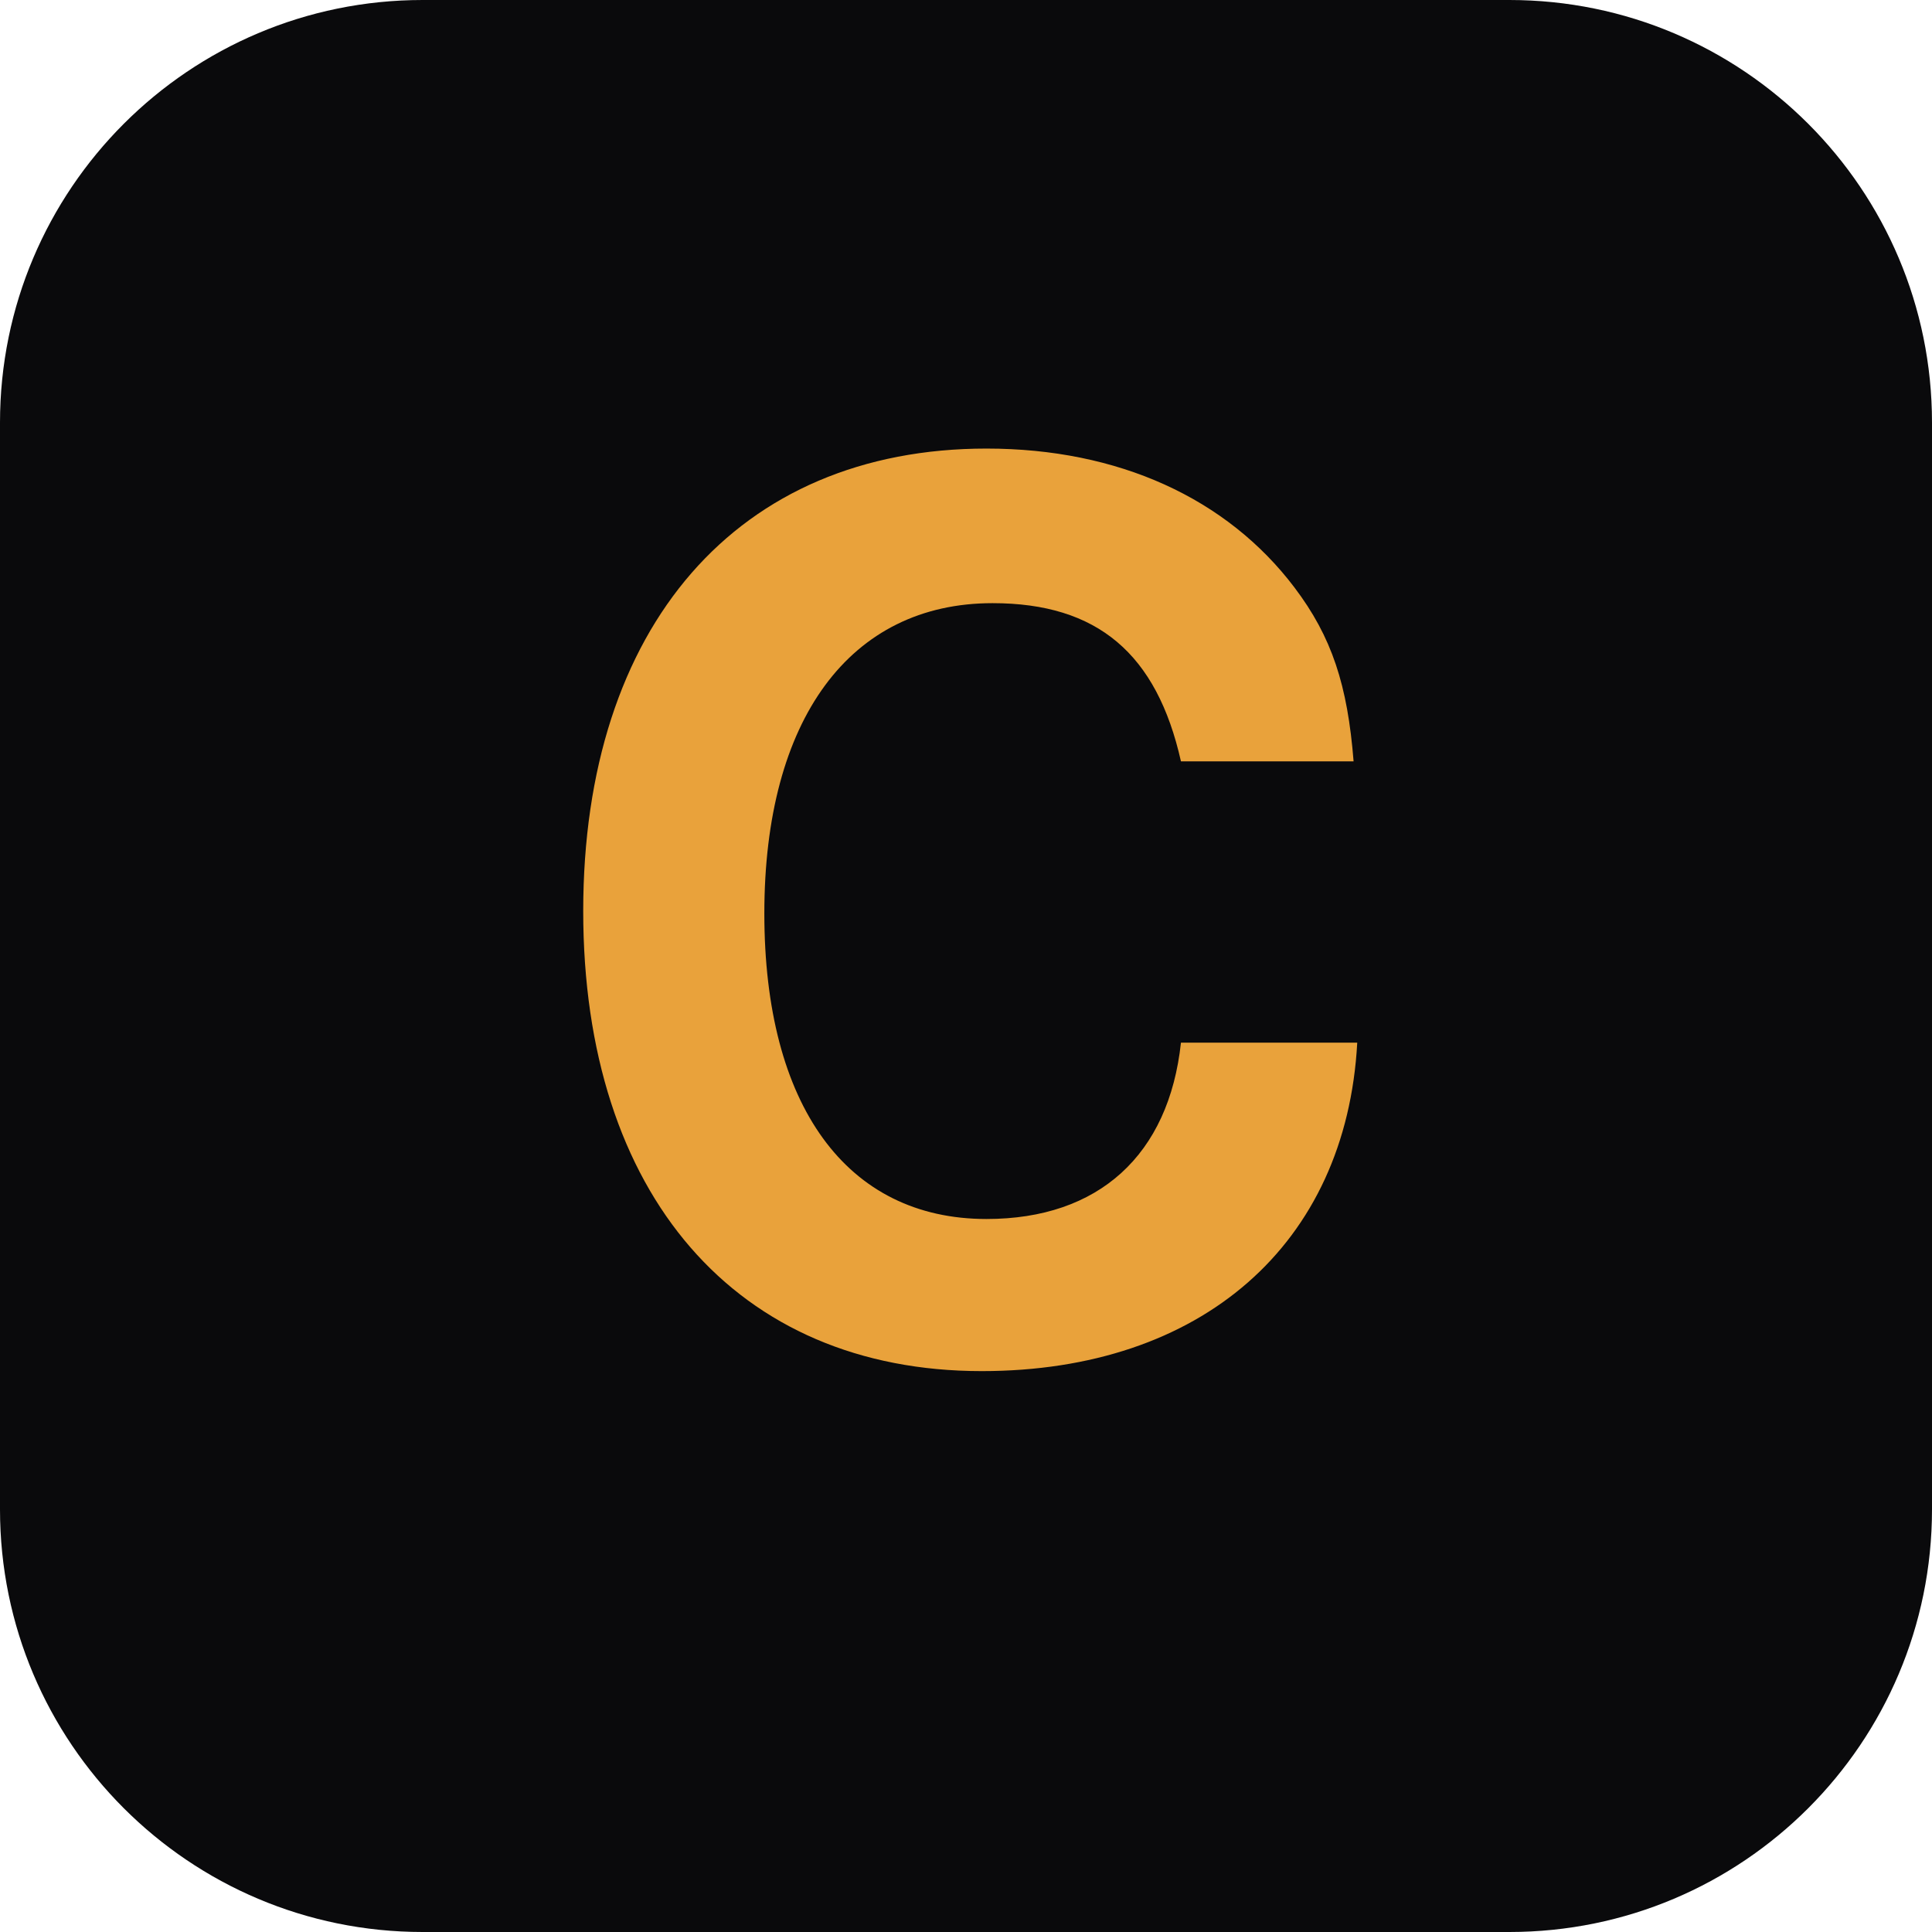
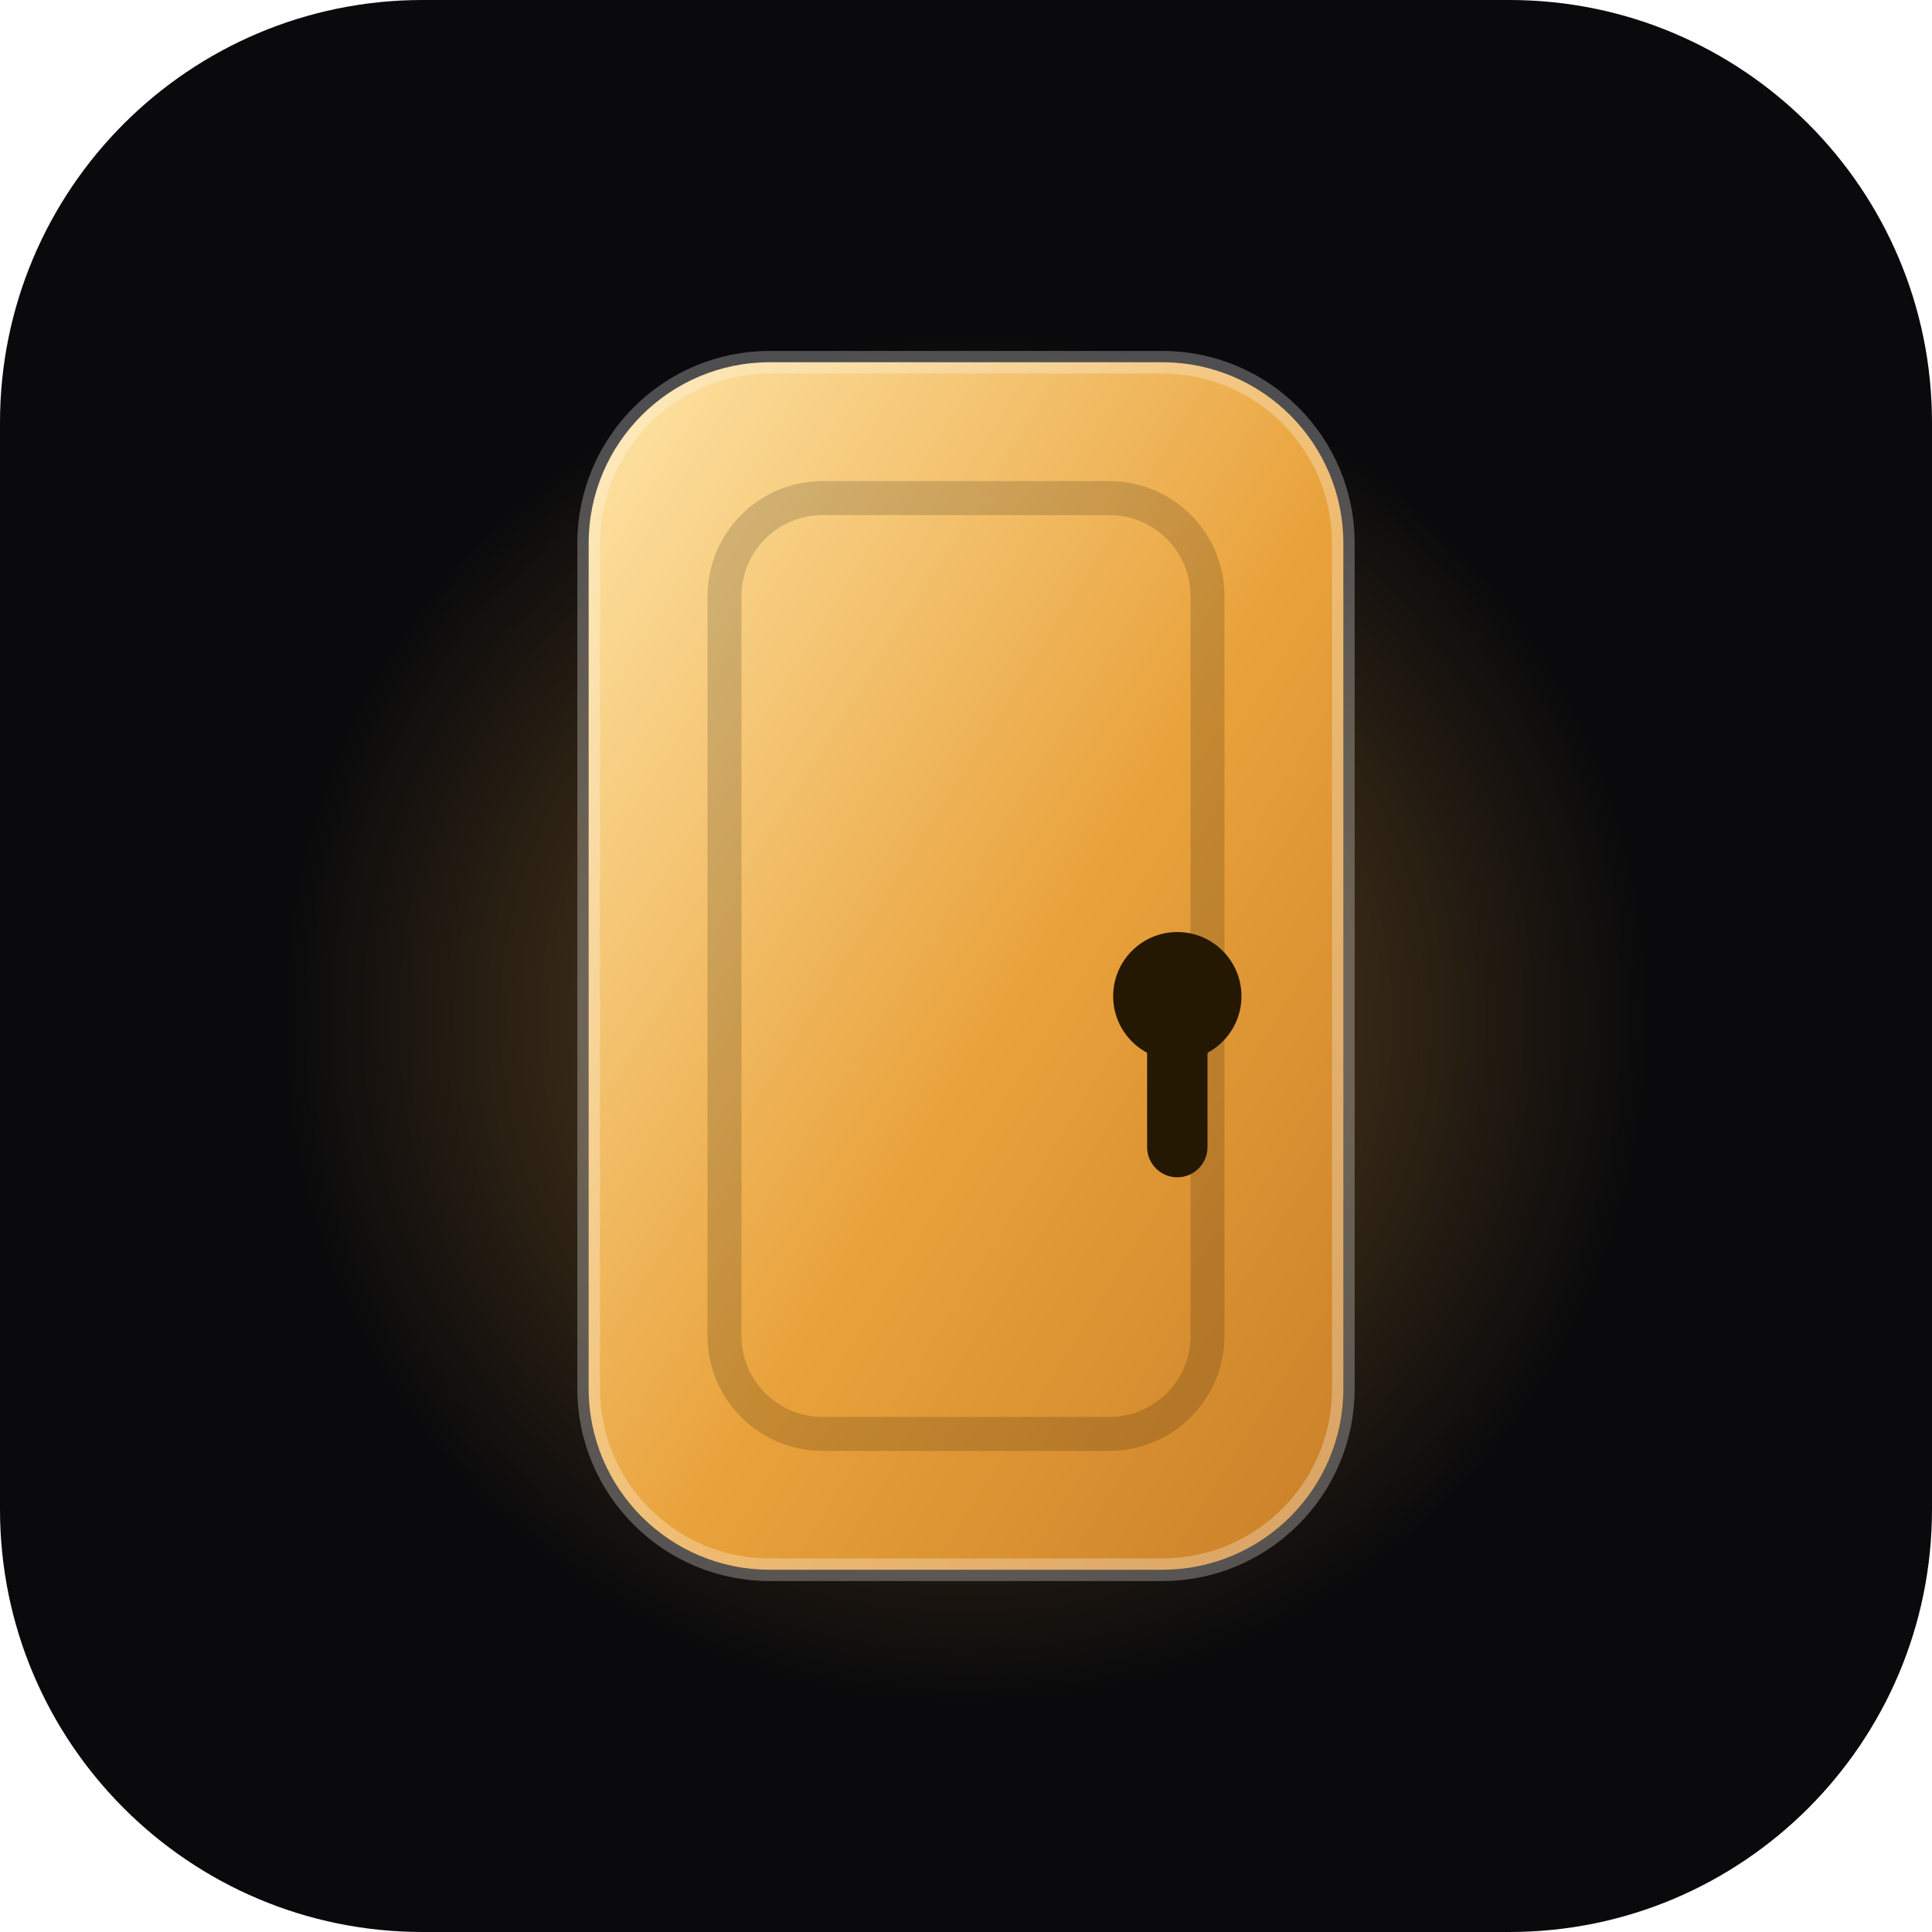
<svg xmlns="http://www.w3.org/2000/svg" width="512" height="512" viewBox="0 0 512 512">
+   <defs>
+     <linearGradient id="d" x1="0" y1="0" x2="1" y2="1">
+       <stop offset="0" stop-color="#ffe6a8" />
+       <stop offset="0.55" stop-color="#e9a23b" />
+       <stop offset="1" stop-color="#c97f28" />
+     </linearGradient>
+     <radialGradient id="g" cx="0.5" cy="0.5" r="0.5">
+       <stop offset="0" stop-color="#e9a23b" stop-opacity="0.45" />
+       <stop offset="1" stop-color="#e9a23b" stop-opacity="0" />
+     </radialGradient>
+   </defs>
  <rect width="512" height="512" rx="112" fill="#0A0A0C" />
-   <text x="256" y="356" font-family="-apple-system, Helvetica, Arial, sans-serif" font-size="320" font-weight="700" fill="#E9A23B" text-anchor="middle">C</text>
+   <circle cx="256" cy="270" r="180" fill="url(#g)" />
+   <rect x="156" y="96" width="200" height="320" rx="48" fill="url(#d)" />
+   <rect x="156" y="96" width="200" height="320" rx="48" fill="none" stroke="rgba(255,255,255,0.28)" stroke-width="6" />
+   <rect x="192" y="132" width="128" height="248" rx="26" fill="none" stroke="rgba(0,0,0,0.16)" stroke-width="9" />
+   <circle cx="312" cy="264" r="17" fill="#241803" />
+   <rect x="304" y="264" width="16" height="48" rx="8" fill="#241803" />
</svg>
